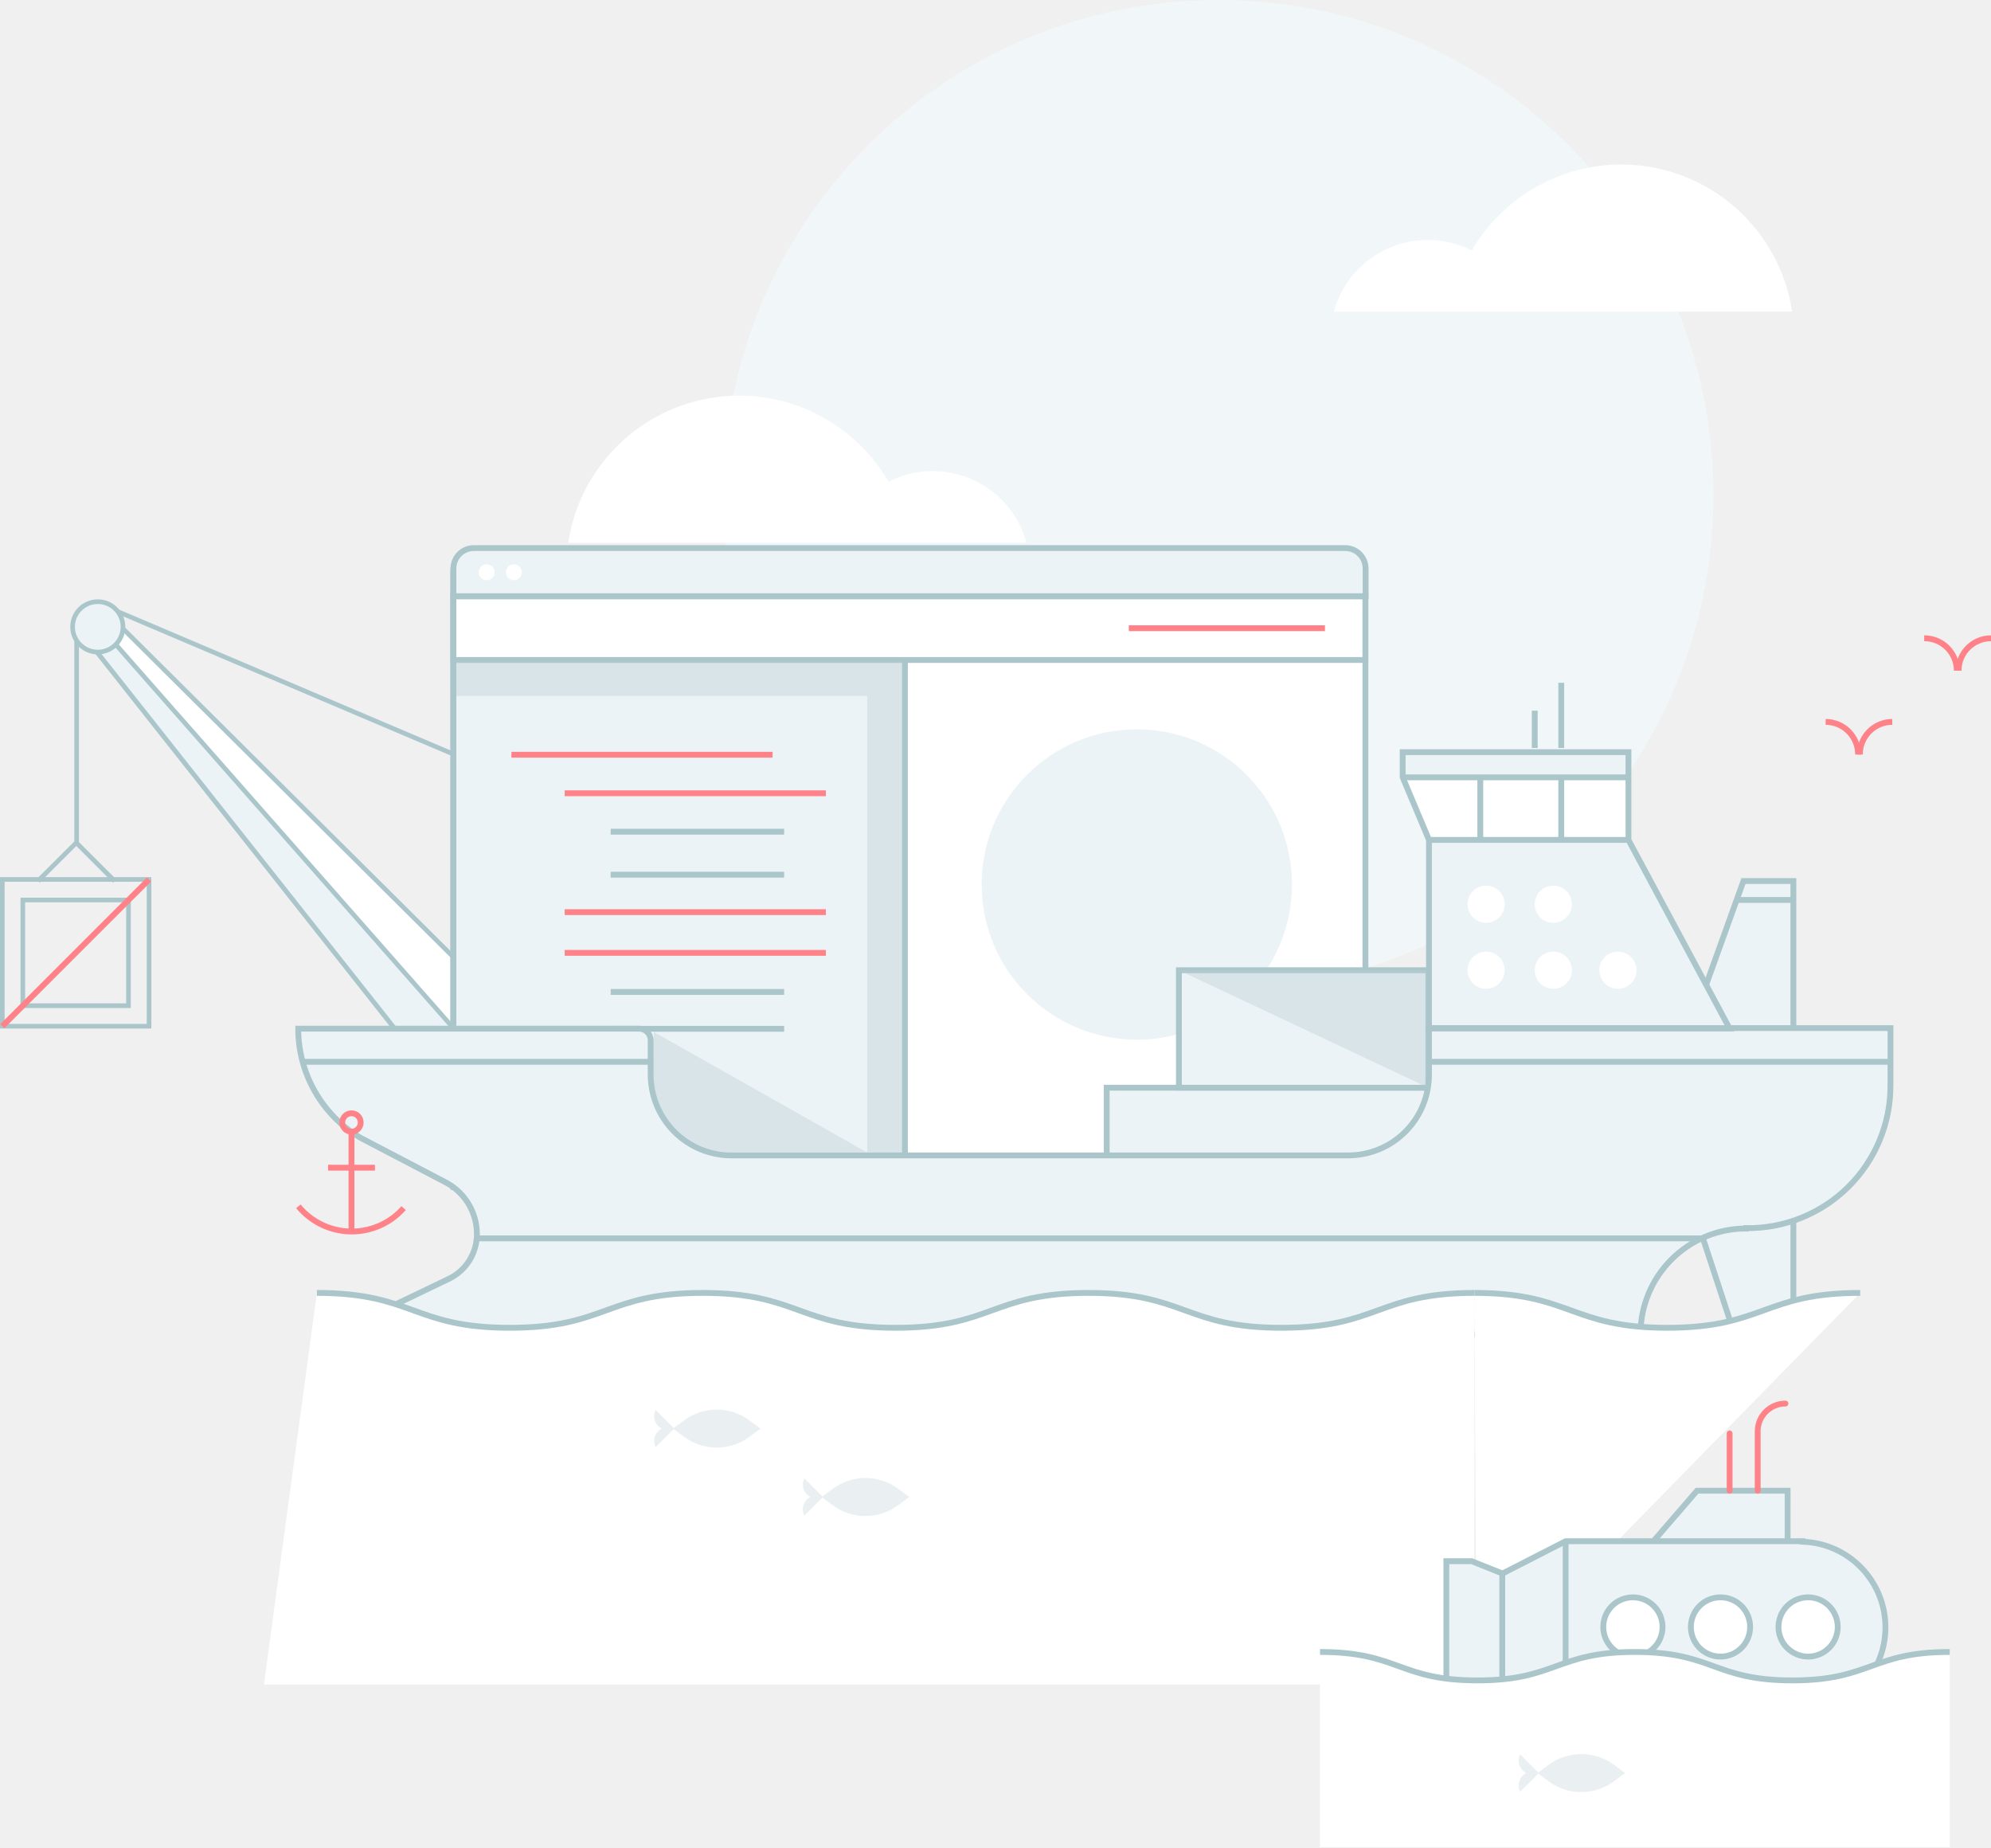
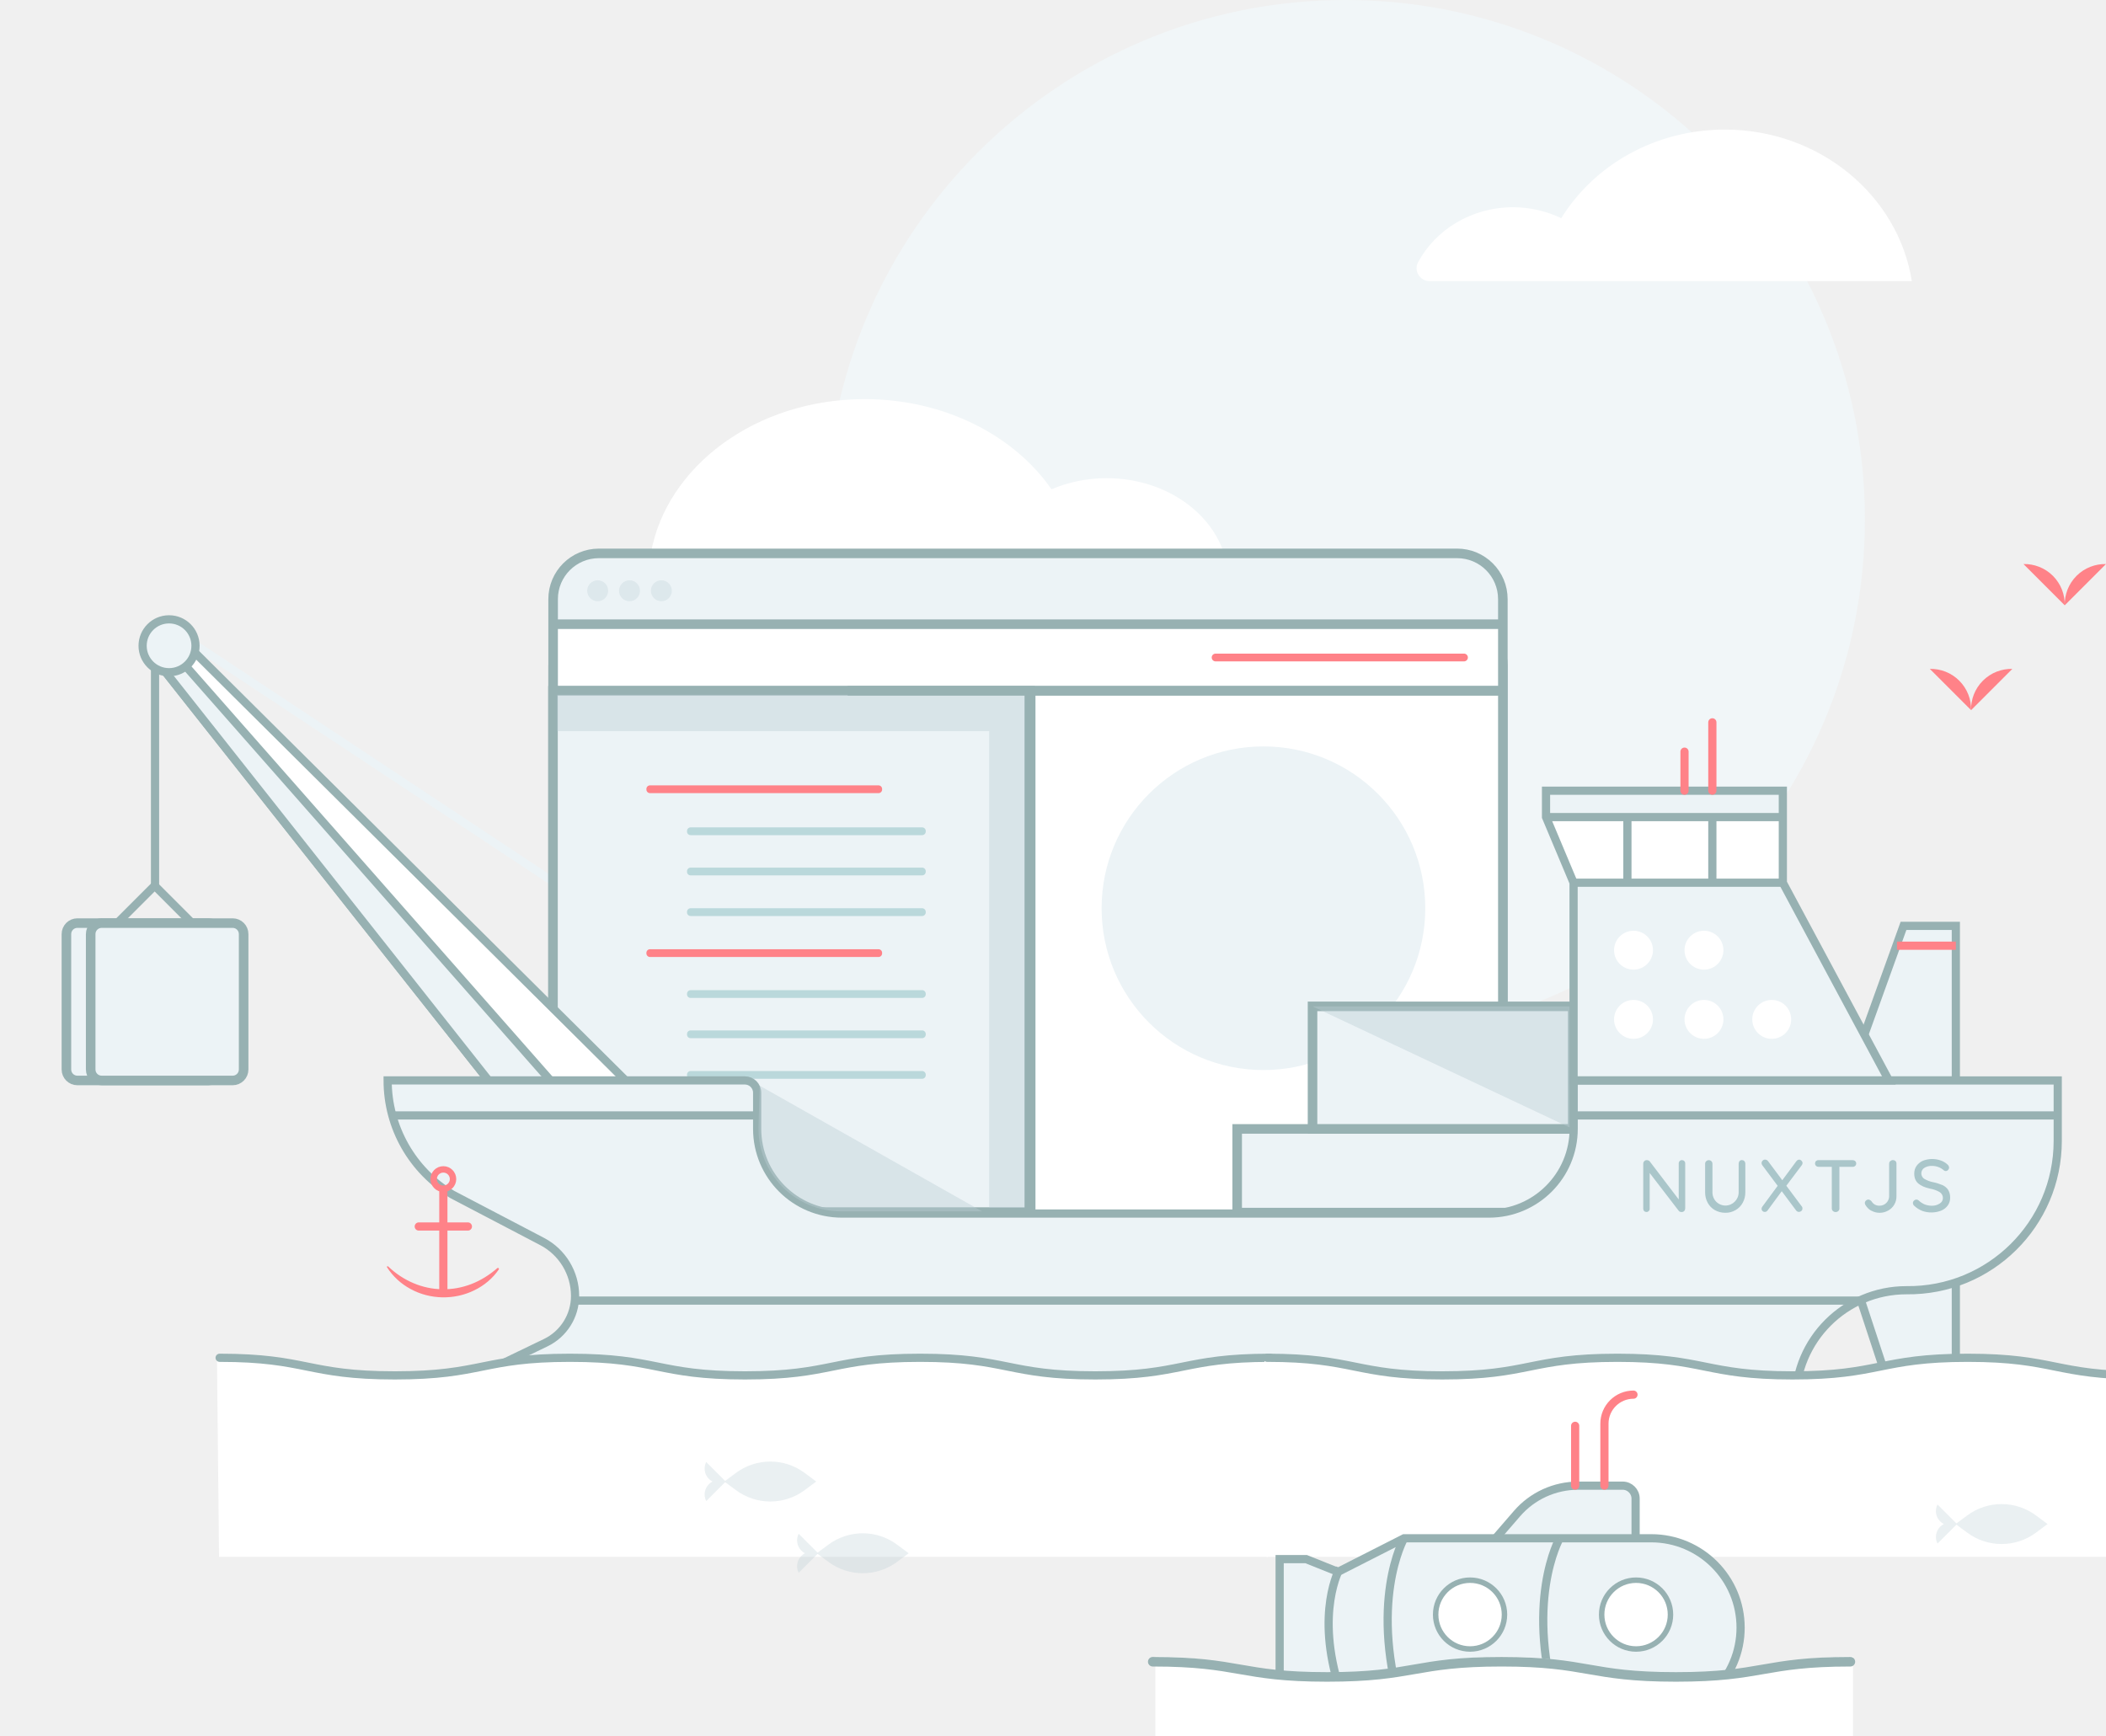
- <svg xmlns="http://www.w3.org/2000/svg" viewBox="0 0 430 399">
-   <g fill="none" fill-rule="evenodd">
-     <circle cx="263.11" cy="106.95" fill="#f1f6f8" r="106.95" />
-     <path d="m122.72 117.21c2.355-15.671 14.349-28.147 29.915-31.119 15.566-2.972 31.312 4.208 39.275 17.909 5.631-2.867 12.254-3.047 18.031-.489 5.778 2.558 10.097 7.582 11.759 13.679z" fill="#fff" />
-     <path d="m387.05 67.29c-2.362-15.668-14.358-28.138-29.922-31.105-15.565-2.967-31.307 4.215-39.268 17.915-5.631-2.867-12.254-3.047-18.031-.489s-10.097 7.582-11.759 13.679z" fill="#fff" />
-     <g stroke="#aac6ca">
-       <path d="m139.7 248.18-118.14-117.4-5.01 4.45 106.26 134.37h17z" fill="#fff" />
-       <path d="m186.6 200.51-164.69-69.95" />
-       <path d="m19.4 132.8 120.41 136.8h-17l-106.26-134.37z" fill="#ecf3f6" />
-       <path d="m16.55 135.23v46.74" />
-       <circle cx="21.12" cy="135.36" fill="#ecf3f6" r="5.44" />
-       <g stroke-width="1.26">
-         <path d="m102.32 118.89h188.18c2.425 0 4.39 1.965 4.39 4.39v126.55h-197v-126.55c-0-1.171.468-2.294 1.3-3.118.832-.824 1.959-1.282 3.13-1.272z" fill="#fff" />
-         <path d="m195.41 126.78v123.05" fill="#fff" />
-         <path d="m290.5 118.35h-188.18c-2.422.005-4.385 1.968-4.39 4.39v6h197v-6c0-1.171-.468-2.294-1.3-3.118s-1.959-1.282-3.13-1.272z" fill="#ecf3f6" />
-         <path d="m97.93 128.78h97.48v127.52h-97.48z" fill="#ecf3f6" />
-         <path d="m97.93 128.78h196.95v13.73h-196.95z" fill="#fff" />
-       </g>
-     </g>
-     <path d="m286.15 135.65h-42.36" stroke="#ff8288" stroke-width="1.26" />
-     <path d="m194.75 142.81h-96.19v7.45h88.72v98.61h7.45v-98.61h.02z" fill="#baccd3" opacity=".4" />
-     <path d="m24.74 190.23-8.26-8.26-8.27 8.26" stroke="#aac6ca" />
-     <circle cx="105.11" cy="123.57" fill="#fff" r="1.72" />
-     <circle cx="110.99" cy="123.57" fill="#fff" r="1.72" />
-     <g stroke-width="1.26">
-       <path d="m110.45 162.97h56.41" stroke="#ff8288" />
-       <path d="m121.96 171.29h56.41" stroke="#ff8288" />
-       <path d="m121.96 196.96h56.41" stroke="#ff8288" />
-       <path d="m121.96 205.75h56.41" stroke="#ff8288" />
-       <path d="m131.89 179.59h37.46" stroke="#aac6ca" />
-       <path d="m131.89 188.87h37.46" stroke="#aac6ca" />
-       <path d="m131.89 214.19h37.46" stroke="#aac6ca" />
-       <path d="m131.89 222.15h37.46" stroke="#aac6ca" />
-     </g>
-     <circle cx="245.52" cy="190.99" fill="#ecf3f6" r="33.51" />
-     <path d="m239.01 234.87h75.83v17.33h-75.83z" fill="#ecf3f6" stroke="#aac6ca" stroke-width="1.26" />
-     <path d="m254.61 209.5h53.88v25.37h-53.88z" fill="#ecf3f6" stroke="#aac6ca" stroke-width="1.26" />
-     <path d="m308.49 234.87v-25.37h-53.88" fill="#baccd3" opacity=".4" />
-     <path d="m.5 189.9h31.69v31.69h-31.69z" stroke="#aac6ca" />
-     <path d="m4.93 194.34h22.82v22.82h-22.82z" stroke="#aac6ca" />
-     <path d="m387.32 222.08v-31.84h-10.78l-11.46 31.84z" fill="#ecf3f6" stroke="#aac6ca" stroke-width="1.26" />
-     <path d="m308.62 222.08v-40.72l-5.68-13.51v-5.44h48.76v18.95l21.84 40.72z" fill="#ecf3f6" />
-     <path d="m332.29 167.85h-21.3-8.05l5.68 13.51h43.08v-13.51z" fill="#fff" />
-     <path d="m387.32 262.16v25.95l-10.78 5.9-11.49-34.95z" fill="#ecf3f6" stroke="#aac6ca" stroke-width="1.26" />
-     <path d="m377.14 265.27c-12.614 0-22.84 10.226-22.84 22.84h-282.3l25-12c3.677-1.793 6.008-5.529 6-9.62.004-4.71-2.613-9.032-6.79-11.21l-18.49-9.67c-8.253-4.951-13.305-13.866-13.31-23.49h73.59c.67-.003 1.314.262 1.788.735s.742 1.115.742 1.785v7.36c-.011 4.638 1.826 9.09 5.104 12.372 3.278 3.282 7.728 5.123 12.366 5.118h133.2c4.63-.008 9.067-1.855 12.334-5.136 3.267-3.28 5.097-7.725 5.086-12.354v-10h99.67v12.44c.001 8.225-3.294 16.108-9.147 21.886s-13.778 8.971-22.003 8.864z" fill="#ecf3f6" stroke="#aac6ca" stroke-width="1.26" />
-     <path d="m308.62 222.08v-40.72l-5.68-13.51v-5.44h48.76v18.95l21.84 40.72z" stroke="#aac6ca" stroke-width="1.26" />
-     <path d="m367.51 267.4h-264.77" fill="#ecf3f6" stroke="#aac6ca" stroke-width="1.26" />
-     <path d="m302.94 167.85h48.76" fill="#ecf3f6" stroke="#aac6ca" stroke-width="1.26" />
-     <path d="m351.7 181.36h-43.51" fill="#ecf3f6" stroke="#aac6ca" stroke-width="1.26" />
-     <path d="m68.44 279.18c20.83 0 20.83 7.53 41.66 7.53s20.83-7.53 41.66-7.53 20.83 7.53 41.67 7.53 20.83-7.53 41.66-7.53 20.83 7.53 41.67 7.53 20.83-7.53 41.66-7.53v84.57h-261.42z" fill="#fff" />
-     <path d="m68.44 279.18c20.83 0 20.83 7.53 41.66 7.53s20.83-7.53 41.66-7.53 20.83 7.53 41.67 7.53 20.83-7.53 41.66-7.53 20.83 7.53 41.67 7.53 20.83-7.53 41.66-7.53" stroke="#aac6ca" stroke-width="1.26" />
-     <path d="m401.75 279.18c-20.83 0-20.83 7.53-41.67 7.53s-20.83-7.53-41.66-7.53l.49 84.57" fill="#fff" />
-     <path d="m401.75 279.18c-20.83 0-20.83 7.53-41.67 7.53s-20.83-7.53-41.66-7.53" stroke="#aac6ca" stroke-width="1.26" />
-     <path d="m319.7 167.85v13.51" fill="#ecf3f6" stroke="#aac6ca" stroke-width="1.26" />
-     <path d="m337.19 167.85v13.51" fill="#ecf3f6" stroke="#aac6ca" stroke-width="1.26" />
-     <path d="m308.19 229.28h100.1" fill="#ecf3f6" stroke="#aac6ca" stroke-width="1.26" />
-     <path d="m65.44 229.28h75.08" fill="#ecf3f6" stroke="#aac6ca" stroke-width="1.26" />
-     <circle cx="320.96" cy="195.25" fill="#fff" r="4.01" />
-     <circle cx="335.47" cy="195.25" fill="#fff" r="4.01" />
-     <circle cx="320.96" cy="209.5" fill="#fff" r="4.01" />
-     <circle cx="335.47" cy="209.5" fill="#fff" r="4.01" />
-     <circle cx="349.42" cy="209.5" fill="#fff" r="4.01" />
-     <path d="m337.19 161.51v-14.08" fill="#ecf3f6" stroke="#aac6ca" stroke-width="1.26" />
-     <path d="m331.46 161.51v-8.05" fill="#ecf3f6" stroke="#aac6ca" stroke-width="1.26" />
-     <path d="m375.2 194.33h12.12" fill="#ecf3f6" stroke="#aac6ca" stroke-width="1.26" />
-     <path d="m174.26 322.71c.219.215.469.397.74.54-.271.143-.521.325-.74.54-.922.921-1.144 2.331-.55 3.49l3.9-3.91 2.22 1.65c4.21 3.123 9.969 3.114 14.17-.02l2.38-1.77-2.38-1.75c-4.201-3.119-9.949-3.119-14.15 0l-2.22 1.65-3.9-3.9c-.594 1.153-.38 2.556.53 3.48z" fill="#baccd3" opacity=".3" />
-     <path d="m142.15 307.93c.22.221.473.407.75.55-.279.136-.532.319-.75.54-.917.919-1.139 2.323-.55 3.48l3.9-3.9 2.22 1.65c4.204 3.109 9.946 3.109 14.15 0l2.39-1.77-2.39-1.77c-4.201-3.119-9.949-3.119-14.15 0l-2.22 1.64-3.9-3.9c-.589 1.157-.367 2.561.55 3.48z" fill="#baccd3" opacity=".3" />
-     <g stroke-width="1.26">
-       <g stroke="#ff8288">
-         <path d="m394.29 155.88c1.865-0 3.653.744 4.968 2.068 1.314 1.324 2.046 3.117 2.032 4.982" />
-         <path d="m408.68 155.88c-1.865-0-3.653.744-4.968 2.068-1.314 1.324-2.046 3.117-2.032 4.982" />
-         <path d="m415.57 137.82c1.865-.013 3.659.718 4.982 2.032 1.324 1.314 2.068 3.102 2.068 4.968" />
-         <path d="m430 137.82c-3.866 0-7 3.134-7 7" />
-         <circle cx="75.91" cy="242.38" r="1.99" />
-         <path d="m75.91 244.49v21.43" />
-         <path d="m80.98 252.14h-10.13" />
-         <path d="m64.44 260.48c2.781 3.376 6.902 5.364 11.275 5.439 4.373.075 8.56-1.77 11.455-5.049" />
-         <path d="m32.19 189.9-31.69 31.69" />
-       </g>
-       <path d="m357.09 332.8 9.42-10.91h19.56v10.91" fill="#ecf3f6" stroke="#aac6ca" />
-       <path d="m373.55 321.89v-12.37" stroke="#ff8288" stroke-linecap="round" />
-       <path d="m379.61 321.89v-12.82c0-3.314 2.686-6 6-6" stroke="#ff8288" stroke-linecap="round" />
-       <g stroke="#aac6ca">
-         <path d="m389.3 332.8h-51.17l-13.68 7v23.1l13.68 7h51.17c9.981-.328 17.902-8.514 17.902-18.5s-7.921-18.172-17.902-18.5z" fill="#ecf3f6" />
-         <path d="m317.85 337.11h-5.48v28.4h5.48l6.6-2.65v-8.05-7-8.05z" fill="#ecf3f6" />
-         <circle cx="390.5" cy="351.31" fill="#fff" r="6.4" />
-         <circle cx="371.58" cy="351.31" fill="#fff" r="6.4" />
-         <circle cx="352.66" cy="351.31" fill="#fff" r="6.4" />
-         <path d="m338.13 332.8v37.02" />
-       </g>
-     </g>
-     <path d="m285.09 356.71c17 0 17 6.14 34 6.14s17-6.14 34-6.14 17 6.14 34 6.14 17-6.14 34-6.14v42.16h-136z" fill="#fff" />
-     <path d="m285.09 356.71c17 0 17 6.14 34 6.14s17-6.14 34-6.14 17 6.14 34 6.14 17-6.14 34-6.14" stroke="#aac6ca" stroke-width="1.26" />
-     <path d="m328.86 382.32c.221.212.47.394.74.54-.27.146-.519.328-.74.54-.917.919-1.139 2.323-.55 3.48l3.9-3.9 2.22 1.65c4.201 3.119 9.949 3.119 14.15 0l2.38-1.77-2.38-1.77c-4.201-3.119-9.949-3.119-14.15 0l-2.22 1.65-3.9-3.91c-.594 1.159-.372 2.569.55 3.49z" fill="#baccd3" opacity=".3" />
-     <path d="m141.22 222.85 46.06 26h-29.19c-4.612-.004-9.026-1.869-12.244-5.173-3.217-3.304-4.965-7.767-4.846-12.377z" fill="#baccd3" opacity=".4" />
+ <svg xmlns="http://www.w3.org/2000/svg" enable-background="new 0 0 454.69 374.83" viewBox="0 0 454.69 374.83">
+   <path d="m189.46 236.74-152.12-100.68" fill="none" stroke="#ecf3f6" stroke-miterlimit="10" stroke-width="1.769" />
+   <circle cx="290.48" cy="112.16" fill="#f1f6f8" r="112.16" />
+   <path d="m140.52 119.49c3.36-18.85 22.75-33.31 46.16-33.31 17.22 0 32.26 7.83 40.34 19.47 3.57-1.52 7.6-2.4 11.88-2.4 12.09 0 22.24 6.84 25.33 16.15.01.04-.02.08-.06.08h-123.65z" fill="#fff" />
+   <path d="m129.3 133.86h185.29c5.46 0 9.88 4.42 9.88 9.88v117.98h-205.05v-117.98c0-5.46 4.43-9.88 9.88-9.88z" fill="#fff" stroke="#97b1b2" stroke-miterlimit="10" stroke-width="2.064" />
+   <path d="m119.42 261.72v-132.35c0-5.46 4.42-9.88 9.88-9.88h185.29c5.46 0 9.88 4.42 9.88 9.88v132.35" fill="#fff" />
+   <path d="m120.28 149.15h204.19" fill="#fff" stroke="#97b1b2" stroke-miterlimit="10" stroke-width="2.064" />
+   <path d="m137.01 134.78h60.68 126.78v-9.48l-4.35-4.12-5.53-1.69-187.81.33-6.18 3.44-1.18 6.11.86 5.41z" fill="#ecf3f6" />
+   <path d="m119.42 261.72v-132.35c0-5.46 4.42-9.88 9.88-9.88h185.29c5.46 0 9.88 4.42 9.88 9.88v132.35" fill="none" stroke="#97b1b2" stroke-miterlimit="10" stroke-width="2.064" />
+   <path d="m120.28 134.78h204.19" fill="#fff" stroke="#97b1b2" stroke-miterlimit="10" stroke-width="2.064" />
+   <path d="m119.39 149.15h102.99v112.57h-102.99z" fill="#ecf3f6" stroke="#97b1b2" stroke-miterlimit="10" stroke-width="2.064" />
+   <path d="m211.73 150.02h-91.45v7.85h93.28v102.92h7.85v-98.55-12.22z" fill="#baccd3" opacity=".4" />
+   <circle cx="129.04" cy="127.56" fill="#baccd3" opacity=".3" r="2.26" />
+   <circle cx="135.91" cy="127.56" fill="#baccd3" opacity=".3" r="2.26" />
+   <circle cx="142.79" cy="127.56" fill="#baccd3" opacity=".3" r="2.26" />
+   <path d="m183.02 149.15h141.45" fill="#ecf3f6" stroke="#97b1b2" stroke-miterlimit="10" stroke-width="2.064" />
+   <path d="m412.77 60.71c-2.94-18.52-19.9-32.73-40.39-32.73-15.07 0-28.23 7.69-35.3 19.13-3.13-1.49-6.65-2.36-10.4-2.36-8.96 0-16.71 4.82-20.51 11.86-1 1.85.39 4.09 2.49 4.09h104.11z" fill="#fff" />
+   <path d="m222.38 149.15v112.57" fill="#fff" stroke="#97b1b2" stroke-miterlimit="10" stroke-width="2.359" />
+   <path d="m140.34 171.26h49.33c.43 0 .78-.35.78-.78v-.12c0-.43-.35-.78-.78-.78h-49.33c-.43 0-.78.35-.78.78v.12c0 .43.35.78.78.78z" fill="#ff8288" />
+   <path d="m262.45 142.81h53.63c.46 0 .84-.38.84-.84 0-.46-.38-.84-.84-.84h-53.63c-.46 0-.84.38-.84.84 0 .46.37.84.84.84z" fill="#ff8288" />
+   <path d="m140.34 206.64h49.33c.43 0 .78-.35.78-.78v-.12c0-.43-.35-.78-.78-.78h-49.33c-.43 0-.78.35-.78.78v.12c0 .43.35.78.78.78z" fill="#ff8288" />
+   <path d="m149.11 189.02h49.98c.43 0 .78-.35.78-.78v-.12c0-.43-.35-.78-.78-.78h-49.98c-.43 0-.78.35-.78.78v.12c-.01.43.34.78.78.78z" fill="#bad8db" />
+   <path d="m149.11 197.79h49.98c.43 0 .78-.35.78-.78v-.12c0-.43-.35-.78-.78-.78h-49.98c-.43 0-.78.35-.78.78v.12c-.01.43.34.78.78.78z" fill="#bad8db" />
+   <path d="m149.11 180.33h49.98c.43 0 .78-.35.78-.78v-.12c0-.43-.35-.78-.78-.78h-49.98c-.43 0-.78.35-.78.78v.12c-.01.43.34.78.78.78z" fill="#bad8db" />
+   <path d="m149.11 224.17h49.98c.43 0 .78-.35.78-.78v-.12c0-.43-.35-.78-.78-.78h-49.98c-.43 0-.78.35-.78.78v.12c-.01.43.34.78.78.78z" fill="#bad8db" />
+   <path d="m149.11 232.94h49.98c.43 0 .78-.35.78-.78v-.12c0-.43-.35-.78-.78-.78h-49.98c-.43 0-.78.35-.78.78v.12c-.01.43.34.78.78.78z" fill="#bad8db" />
+   <path d="m149.11 215.48h49.98c.43 0 .78-.35.78-.78v-.12c0-.43-.35-.78-.78-.78h-49.98c-.43 0-.78.35-.78.78v.12c-.01.43.34.78.78.78z" fill="#bad8db" />
+   <circle cx="272.78" cy="196.11" fill="#ecf3f6" r="34.94" />
+   <path d="m267.11 243.76h79.07v18.07h-79.07z" fill="#ecf3f6" stroke="#97b1b2" stroke-miterlimit="10" stroke-width="2.064" />
+   <path d="m283.38 217.3h56.18v26.45h-56.18z" fill="#ecf3f6" stroke="#97b1b2" stroke-miterlimit="10" stroke-width="2.064" />
+   <path d="m339.56 243.76v-26.46h-56.18" fill="#baccd3" opacity=".4" />
+   <path d="m445.78 130.7 8.91-8.91c-2.29-.05-4.61.8-6.36 2.55-1.75 1.76-2.6 4.07-2.55 6.36z" fill="#ff8288" />
+   <path d="m445.78 130.7-8.91-8.91c2.29-.05 4.61.8 6.36 2.55 1.75 1.76 2.6 4.07 2.55 6.36z" fill="#ff8288" />
+   <path d="m425.56 153.34 8.91-8.91c-2.29-.05-4.61.8-6.36 2.55s-2.6 4.06-2.55 6.36z" fill="#ff8288" />
+   <path d="m425.56 153.34-8.91-8.91c2.29-.05 4.61.8 6.36 2.55s2.6 4.06 2.55 6.36z" fill="#ff8288" />
+   <g stroke-miterlimit="10">
+     <path d="m296.38 262.31h22.17v22.17h-22.17z" fill="#fff" stroke="#97b1b2" stroke-width="1.385" transform="matrix(-1 0 0 -1 614.9376 546.8004)" />
+     <path d="m318.56 262.31h22.17v22.17h-22.17z" fill="#fff" stroke="#97b1b2" stroke-width="1.385" transform="matrix(-1 0 0 -1 659.2875 546.8004)" />
+     <path d="m252.03 262.09h22.17v22.17h-22.17z" fill="#ecf3f6" stroke="#97b1b2" stroke-width="1.385" />
+     <path d="m274.21 262.09h22.17v22.17h-22.17z" fill="#ecf3f6" stroke="#97b1b2" stroke-width="1.385" />
+     <path d="m207.68 262.09h22.17v22.17h-22.17z" fill="#ecf3f6" stroke="#97b1b2" stroke-width="1.385" />
+     <path d="m229.86 262.09h22.17v22.17h-22.17z" fill="#ecf3f6" stroke="#97b1b2" stroke-width="1.385" />
+     <path d="m185.51 262.09h22.17v22.17h-22.17z" fill="#ecf3f6" stroke="#97b1b2" stroke-width="1.385" />
+     <path d="m162.61 260.67-123.9-123.11-5.24 4.67 111.42 140.91h17.83z" fill="#fff" stroke="#97b1b2" stroke-width="1.769" />
+     <path d="m36.45 139.68 126.27 143.46h-17.83l-111.42-140.91z" fill="#ecf3f6" stroke="#97b1b2" stroke-width="1.769" />
+     <path d="m33.47 142.23v49.01" fill="none" stroke="#97b1b2" stroke-width="1.769" />
+     <path d="m42.05 199.91-8.66-8.67-8.67 8.67" fill="none" stroke="#97b1b2" stroke-width="1.769" />
+     <path d="m422.27 233.3v-33.38h-11.3l-12.02 33.38z" fill="#ecf3f6" stroke="#97b1b2" stroke-width="1.769" />
  </g>
+   <path d="m339.74 233.3v-42.7l-5.95-14.17v-5.7h51.13v19.87l22.9 42.7z" fill="#ecf3f6" />
+   <path d="m364.56 176.43h-22.33-8.44l5.95 14.17h45.18v-14.17z" fill="#fff" />
+   <path d="m422.27 275.34v27.2l-11.3 6.19-12.05-36.65z" fill="#ecf3f6" stroke="#97b1b2" stroke-miterlimit="10" stroke-width="1.769" />
+   <path d="m411.6 278.59c-13.23 0-23.95 10.72-23.95 23.95h-296.02l26.19-12.62c3.87-1.87 6.34-5.79 6.34-10.09 0-4.94-2.74-9.47-7.12-11.76l-19.39-10.15c-8.66-5.18-13.96-14.54-13.96-24.63h77.13c1.46 0 2.65 1.19 2.65 2.65v7.8c0 10.11 8.19 18.3 18.3 18.3h139.69c10.11 0 18.3-8.19 18.3-18.3v-10.44h104.51v13.05c-.01 17.97-14.7 32.47-32.67 32.24z" fill="#ecf3f6" stroke="#97b1b2" stroke-miterlimit="10" stroke-width="1.769" />
+   <path d="m339.74 233.3v-42.7l-5.95-14.17v-5.7h51.13v19.87l22.9 42.7z" fill="none" stroke="#97b1b2" stroke-miterlimit="10" stroke-width="1.769" />
+   <path d="m401.5 280.83h-277.66" fill="#ecf3f6" stroke="#97b1b2" stroke-miterlimit="10" stroke-width="1.769" />
+   <path d="m333.79 176.43h51.13" fill="#ecf3f6" stroke="#97b1b2" stroke-miterlimit="10" stroke-width="1.769" />
+   <path d="m384.92 190.6h-45.63" fill="#ecf3f6" stroke="#97b1b2" stroke-miterlimit="10" stroke-width="1.769" />
+   <path d="m351.36 176.43v14.17" fill="#ecf3f6" stroke="#97b1b2" stroke-miterlimit="10" stroke-width="1.769" />
+   <path d="m369.7 176.43v14.17" fill="#ecf3f6" stroke="#97b1b2" stroke-miterlimit="10" stroke-width="1.769" />
+   <path d="m339.29 240.85h104.97" fill="#ecf3f6" stroke="#97b1b2" stroke-miterlimit="10" stroke-width="1.769" />
+   <path d="m84.73 240.85h78.73" fill="#ecf3f6" stroke="#97b1b2" stroke-miterlimit="10" stroke-width="1.769" />
+   <circle cx="352.68" cy="205.17" fill="#fff" r="4.2" />
+   <circle cx="367.89" cy="205.17" fill="#fff" r="4.2" />
+   <circle cx="352.68" cy="220.11" fill="#fff" r="4.2" />
+   <circle cx="367.89" cy="220.11" fill="#fff" r="4.2" />
+   <circle cx="382.52" cy="220.11" fill="#fff" r="4.2" />
+   <path d="m369.7 170.73v-14.76" fill="none" stroke="#ff8288" stroke-linecap="round" stroke-miterlimit="10" stroke-width="1.769" />
+   <path d="m363.69 170.73v-8.43" fill="none" stroke="#ff8288" stroke-linecap="round" stroke-miterlimit="10" stroke-width="1.769" />
+   <path d="m409.56 204.2h12.71" fill="none" stroke="#ff8288" stroke-miterlimit="10" stroke-width="1.769" />
+   <circle cx="95.72" cy="254.59" fill="none" r="2.09" stroke="#ff8288" stroke-miterlimit="10" stroke-width="1.385" />
+   <path d="m95.72 256.8v22.47" fill="none" stroke="#ff8288" stroke-miterlimit="10" stroke-width="1.769" />
+   <path d="m101.02 264.83h-10.61" fill="none" stroke="#ff8288" stroke-linecap="round" stroke-miterlimit="10" stroke-width="1.769" />
+   <path d="m83.81 273.46c3.25 3.1 7.43 4.89 11.71 4.92 2.13.04 4.26-.35 6.27-1.13s3.88-1.95 5.57-3.42c.09-.08.23-.07.31.02.07.08.07.19.02.26-1.3 1.91-3.16 3.47-5.29 4.5-2.12 1.05-4.52 1.56-6.9 1.52-2.38-.05-4.76-.65-6.83-1.79-2.09-1.11-3.86-2.75-5.1-4.69-.05-.08-.03-.18.05-.23.05-.02.14-.01.19.04z" fill="#ff8288" />
+   <path clip-rule="evenodd" d="m363.65 250.7c.12.13.2.31.19.5v9.72c0 .2-.07.41-.21.56s-.34.23-.55.23c-.12 0-.24-.02-.36-.06-.1-.03-.18-.09-.25-.17l-6.3-8.2v7.72c.01.38-.28.69-.65.7-.02 0-.04 0-.06 0-.18 0-.36-.07-.48-.2-.13-.13-.2-.31-.2-.49v-9.75c0-.2.08-.41.24-.55.14-.14.32-.22.51-.21.12 0 .25.02.36.07.12.04.21.12.29.2l6.26 8.22v-7.79c-.01-.38.28-.69.65-.7h.06c.18 0 .36.06.48.2zm12.97.02c.13.16.21.36.2.55v6.16c.01.79-.18 1.58-.56 2.27-.36.67-.89 1.22-1.55 1.59-.67.39-1.43.6-2.22.58-.78 0-1.55-.19-2.24-.57-.65-.37-1.19-.92-1.55-1.58-.38-.7-.57-1.48-.56-2.28v-6.16c0-.2.07-.41.24-.55.31-.3.8-.3 1.11 0 .14.14.23.33.23.55v6.13c-.01.52.12 1.04.38 1.5.49.86 1.41 1.39 2.4 1.4 1.58.01 2.87-1.27 2.88-2.85 0-.02 0-.03 0-.05v-6.13c0-.2.06-.41.19-.56.14-.16.33-.24.54-.23.19.01.38.09.51.23zm12.4 9.76c.09.13.14.29.13.45.01.2-.07.41-.23.55-.14.13-.32.2-.51.2-.25.01-.49-.12-.63-.32l-3.1-4.15-3.05 4.15c-.14.21-.37.33-.62.33-.19 0-.36-.07-.49-.2-.12-.12-.2-.29-.2-.45 0-.19.07-.38.19-.52l3.29-4.47-3.31-4.44c-.24-.3-.22-.73.06-1 .23-.24.59-.29.88-.14.11.05.21.14.29.24l3.08 4.13 3.03-4.09c.13-.2.36-.33.61-.36.19 0 .38.1.51.24.13.12.21.3.23.48 0 .18-.06.33-.17.48l-3.34 4.44 3.34 4.47h.01zm11.51-9.78c.14.13.24.33.23.54 0 .2-.08.39-.24.52-.14.13-.35.2-.55.19h-2.84v9c0 .2-.07.39-.23.54-.33.3-.84.3-1.17 0-.15-.14-.24-.33-.24-.54v-9h-2.84c-.2 0-.39-.06-.55-.2-.15-.14-.23-.33-.23-.54 0-.19.07-.38.21-.51.16-.14.36-.21.55-.2h7.33c.21 0 .41.06.57.2z" fill="#aac6ca" fill-rule="evenodd" />
+   <path clip-rule="evenodd" d="m404.01 261.43c-.51-.29-.95-.72-1.25-1.23-.08-.12-.13-.27-.14-.43 0-.2.08-.39.24-.53.13-.14.31-.21.5-.24.29.04.55.18.72.41.36.6 1 .95 1.68.93 1.13.03 2.08-.86 2.11-1.99 0-.02 0-.04 0-.06v-7.02c0-.21.08-.41.24-.55s.36-.23.56-.23c.21 0 .42.07.57.21.14.15.22.34.21.55v7.04c.03 1.29-.66 2.48-1.79 3.1-1.13.64-2.5.65-3.64.02h-.01zm11.04.04c-.63-.24-1.22-.6-1.72-1.07-.2-.15-.32-.39-.33-.64 0-.2.09-.39.24-.52.13-.14.32-.22.51-.23.18 0 .33.06.47.18.38.36.84.66 1.31.87.5.19 1.03.29 1.55.29.6.01 1.19-.14 1.71-.48.42-.24.69-.68.69-1.17.01-.51-.25-1-.69-1.29-.64-.37-1.34-.63-2.08-.75-1.1-.24-1.94-.6-2.54-1.11s-.88-1.23-.88-2.14c-.01-.6.16-1.18.5-1.67.35-.48.81-.86 1.36-1.1 1.24-.49 2.61-.51 3.87-.06.53.18 1.02.47 1.43.85.21.17.36.42.36.68 0 .19-.08.38-.21.51-.13.15-.32.24-.53.24-.12 0-.26-.05-.36-.13-.7-.63-1.61-.98-2.55-.98-.6-.04-1.19.12-1.71.43-.65.44-.83 1.32-.39 1.97.1.16.24.29.39.39.58.34 1.22.59 1.89.72.7.13 1.38.36 2.04.63.5.23.93.57 1.23 1.03.31.52.45 1.11.43 1.72.01.6-.17 1.17-.51 1.65-.36.5-.86.88-1.43 1.12-1.3.5-2.73.52-4.04.07h-.01z" fill="#aac6ca" fill-rule="evenodd" />
+   <circle cx="36.5" cy="139.44" fill="#ecf3f6" r="5.71" stroke="#97b1b2" stroke-miterlimit="10" stroke-width="1.769" />
+   <path d="m46.85 293.54c18.91 0 18.91 3.8 37.81 3.8 18.91 0 18.91-3.8 37.81-3.8 18.91 0 18.91 3.8 37.81 3.8 18.91 0 18.91-3.8 37.81-3.8 18.91 0 18.91 3.8 37.82 3.8s18.91-3.8 37.82-3.8v42.63h-226.44z" fill="#fff" />
+   <path d="m47.42 293.18c18.91 0 18.91 3.8 37.81 3.8 18.91 0 18.91-3.8 37.81-3.8 18.91 0 18.91 3.8 37.81 3.8 18.91 0 18.91-3.8 37.81-3.8 18.91 0 18.91 3.8 37.82 3.8s18.91-3.8 37.82-3.8" fill="none" stroke="#97b1b2" stroke-linecap="round" stroke-miterlimit="10" stroke-width="1.769" />
+   <path d="m273 293.54c18.91 0 18.91 3.8 37.81 3.8 18.91 0 18.91-3.8 37.81-3.8 18.91 0 18.91 3.8 37.81 3.8 18.91 0 18.91-3.8 37.81-3.8 18.91 0 18.91 3.8 37.82 3.8s18.91-3.8 37.82-3.8v42.63h-226.44z" fill="#fff" />
+   <path d="m273.57 293.18c18.91 0 18.91 3.8 37.81 3.8 18.91 0 18.91-3.8 37.81-3.8 18.91 0 18.91 3.8 37.81 3.8 18.91 0 18.91-3.8 37.81-3.8 18.91 0 18.91 3.8 37.82 3.8s18.91-3.8 37.82-3.8" fill="none" stroke="#97b1b2" stroke-linecap="round" stroke-miterlimit="10" stroke-width="1.769" />
+   <path d="m173.01 334.82c.24.24.5.42.78.57-.28.15-.54.33-.78.57-.99.99-1.18 2.47-.58 3.65l4.09-4.09 2.33 1.73c4.41 3.27 10.43 3.27 14.84 0l2.5-1.86-2.5-1.86c-4.41-3.27-10.43-3.27-14.84 0l-2.33 1.73-4.09-4.09c-.6 1.19-.4 2.67.58 3.65z" fill="#baccd3" opacity=".3" />
+   <path d="m153.05 319.33c.24.24.5.42.78.57-.28.15-.54.33-.78.57-.99.99-1.18 2.47-.58 3.65l4.09-4.09 2.33 1.73c4.41 3.27 10.43 3.27 14.84 0l2.5-1.86-2.5-1.86c-4.41-3.27-10.43-3.27-14.84 0l-2.33 1.73-4.09-4.09c-.6 1.18-.41 2.66.58 3.65z" fill="#baccd3" opacity=".3" />
+   <path d="m418.89 328.51c.24.24.5.42.78.57-.28.15-.54.33-.78.57-.99.99-1.18 2.47-.58 3.65l4.09-4.09 2.33 1.73c4.41 3.27 10.43 3.27 14.84 0l2.5-1.86-2.5-1.86c-4.41-3.27-10.43-3.27-14.84 0l-2.33 1.73-4.09-4.09c-.61 1.18-.41 2.66.58 3.65z" fill="#baccd3" opacity=".3" />
+   <path d="m164.02 234.43 48.02 27.13h-30.44c-10.04 0-18.1-8.28-17.83-18.32z" fill="#baccd3" opacity=".4" />
+   <path d="m44.99 233.3h-28.28c-1.31 0-2.37-1.06-2.37-2.37v-29.24c0-1.31 1.06-2.37 2.37-2.37h28.28c1.31 0 2.37 1.06 2.37 2.37v29.24c0 1.31-1.06 2.37-2.37 2.37z" fill="#ecf3f6" stroke="#97b1b2" stroke-miterlimit="10" stroke-width="2.064" />
+   <path d="m50.23 233.3h-28.28c-1.31 0-2.37-1.06-2.37-2.37v-29.24c0-1.31 1.06-2.37 2.37-2.37h28.28c1.31 0 2.37 1.06 2.37 2.37v29.24c0 1.31-1.06 2.37-2.37 2.37z" fill="#ecf3f6" stroke="#97b1b2" stroke-miterlimit="10" stroke-width="2.064" />
+   <path d="m322.91 332.16 4.61-5.33c3.32-3.84 8.14-6.04 13.21-6.04h9.6c1.54 0 2.8 1.25 2.8 2.8v8.58" fill="#ecf3f6" stroke="#97b1b2" stroke-miterlimit="10" stroke-width="1.769" />
+   <path d="m340.08 320.78v-12.91" fill="none" stroke="#ff8288" stroke-linecap="round" stroke-miterlimit="10" stroke-width="1.769" />
+   <path d="m346.4 320.78v-13.37c0-3.46 2.81-6.27 6.27-6.27" fill="none" stroke="#ff8288" stroke-linecap="round" stroke-miterlimit="10" stroke-width="1.769" />
+   <path d="m288.89 363.5 14.26 7.25h53.35c10.66 0 19.3-8.64 19.3-19.3s-8.64-19.3-19.3-19.3h-53.35l-14.26 7.25" fill="#ecf3f6" stroke="#97b1b2" stroke-miterlimit="10" stroke-width="1.769" />
+   <circle cx="317.39" cy="348.63" fill="#fff" r="7.43" stroke="#97b1b2" stroke-miterlimit="10" stroke-width="1.179" />
+   <path d="m303.14 332.16s-7.97 14.02 0 38.59" fill="#ecf3f6" stroke="#97b1b2" stroke-miterlimit="10" stroke-width="1.769" />
+   <path d="m336.73 332.16s-7.97 14.02 0 38.59" fill="#ecf3f6" stroke="#97b1b2" stroke-miterlimit="10" stroke-width="1.769" />
+   <circle cx="353.23" cy="348.63" fill="#fff" r="7.43" stroke="#97b1b2" stroke-miterlimit="10" stroke-width="1.179" />
+   <path d="m288.89 339.41-6.89-2.76h-5.72v29.61h5.72l6.89-2.76" fill="#ecf3f6" stroke="#97b1b2" stroke-miterlimit="10" stroke-width="1.769" />
+   <path d="m289.25 338.66s-5.39 9.49 0 26.11" fill="none" stroke="#97b1b2" stroke-miterlimit="10" stroke-width="1.769" />
+   <path d="m249.45 357.69c18.83 0 18.83 5 37.65 5 18.83 0 18.83-5 37.65-5 18.83 0 18.83 5 37.66 5s18.83-5 37.66-5v34.3h-150.62z" fill="#fff" />
+   <path d="m248.88 358.81c18.83 0 18.83 3.28 37.65 3.28 18.83 0 18.83-3.28 37.65-3.28 18.83 0 18.83 3.28 37.66 3.28s18.83-3.28 37.66-3.28" fill="none" stroke="#97b1b2" stroke-linecap="round" stroke-miterlimit="10" stroke-width="2.064" />
</svg>
